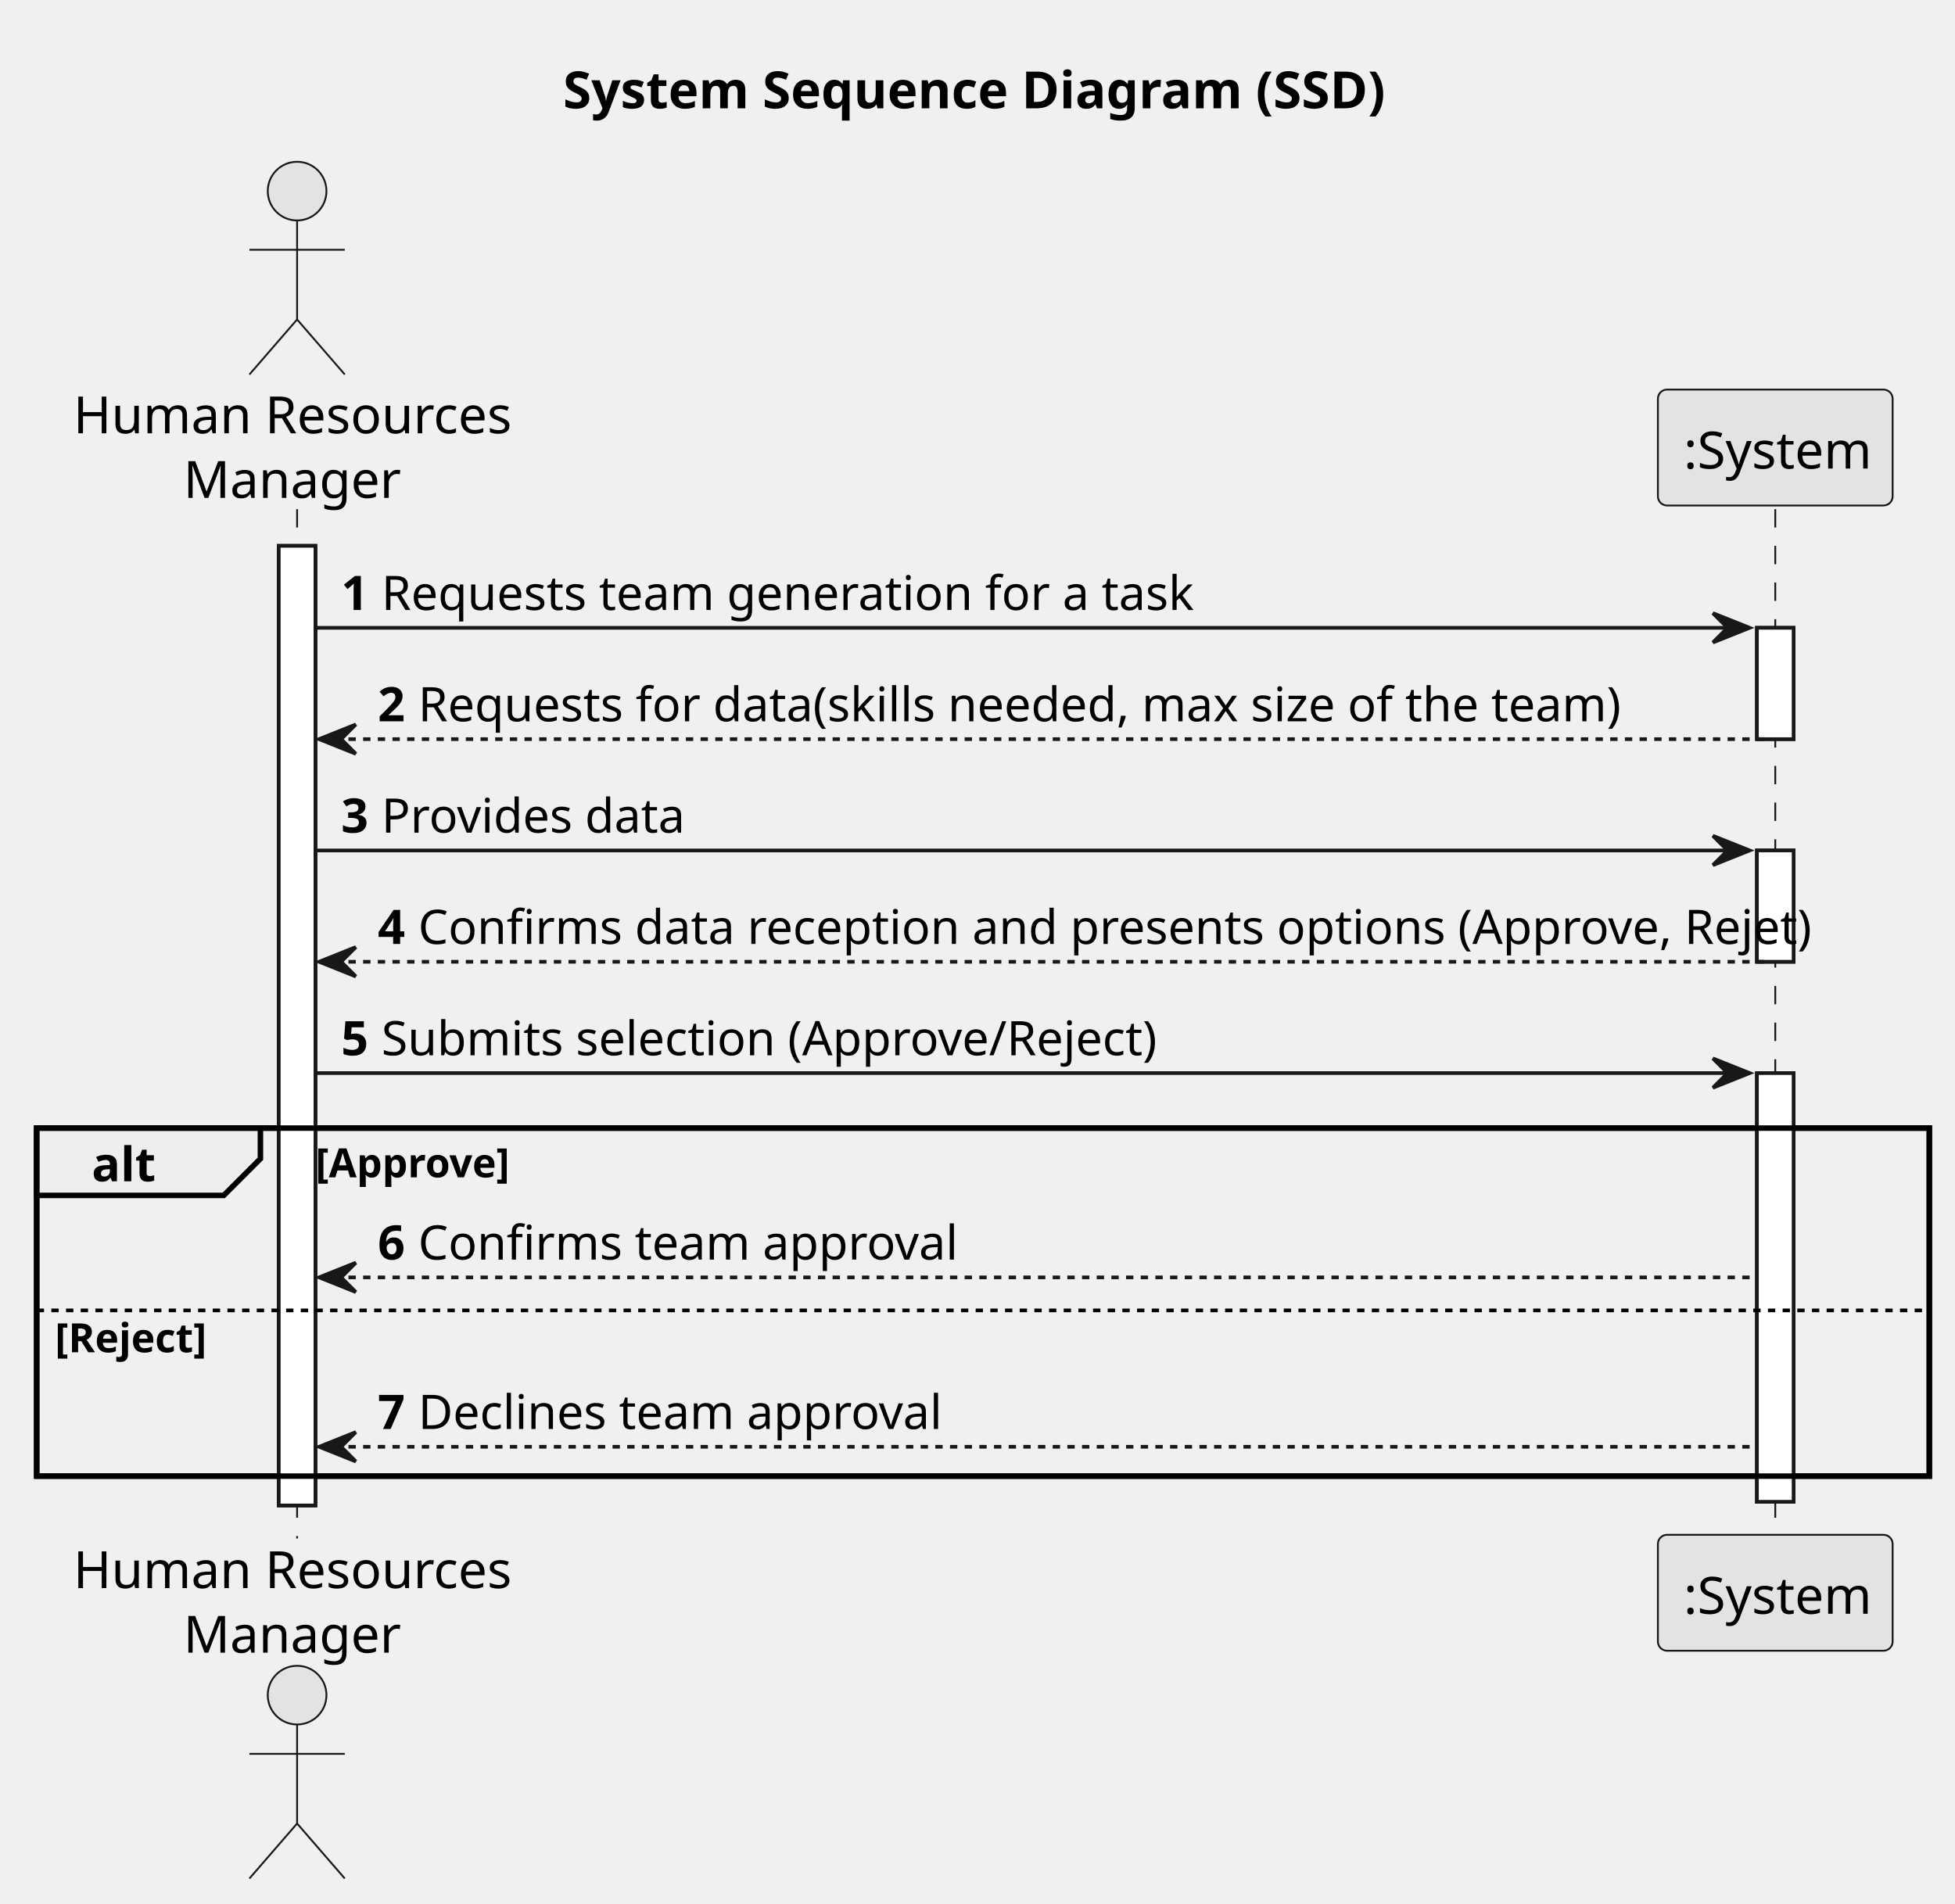
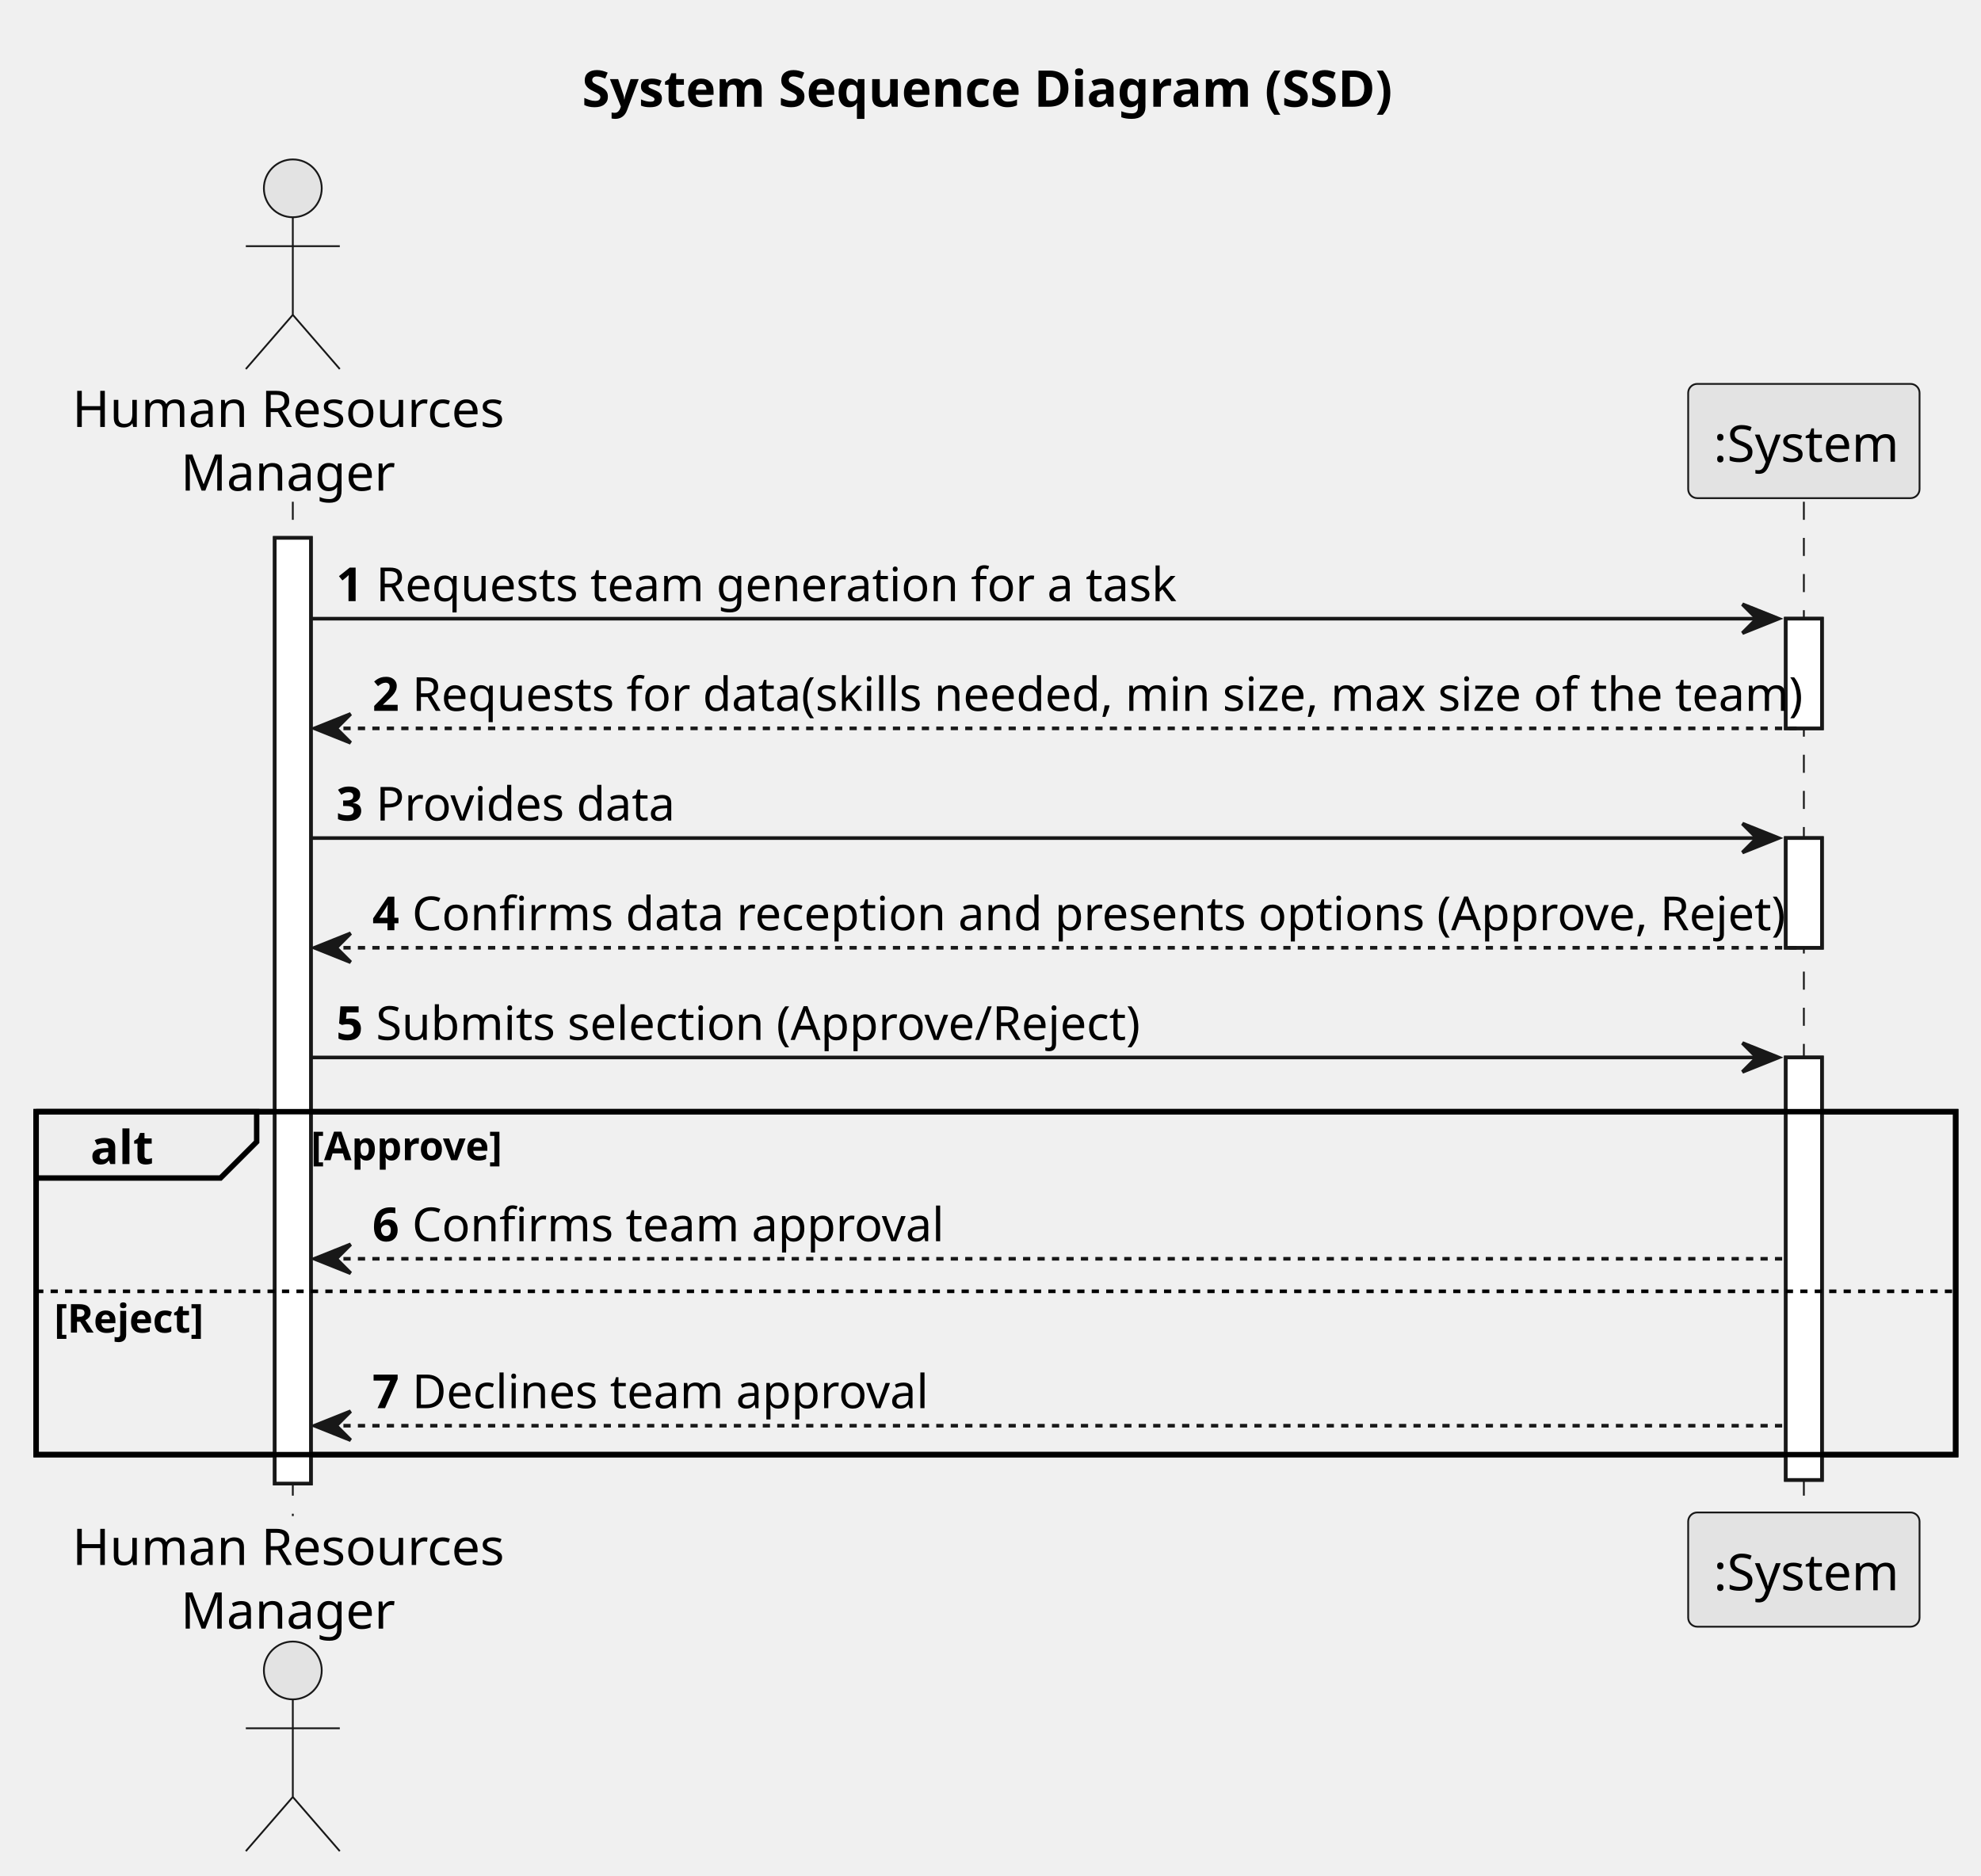
- <svg xmlns="http://www.w3.org/2000/svg" contentStyleType="text/css" height="519px" preserveAspectRatio="none" style="width:533px;height:519px;background:#FFFFFF;" version="1.1" viewBox="0 0 533 519" width="533px" zoomAndPan="magnify">
+ <svg xmlns="http://www.w3.org/2000/svg" contentStyleType="text/css" height="519px" preserveAspectRatio="none" style="width:548px;height:519px;background:#FFFFFF;" version="1.1" viewBox="0 0 548 519" width="548px" zoomAndPan="magnify">
  <defs />
  <g>
-     <rect fill="none" height="27.609" id="_title" style="stroke:none;stroke-width:1.0;" width="238" x="148.5" y="10" />
-     <text fill="#000000" font-family="sans-serif" font-size="14" font-weight="bold" lengthAdjust="spacing" textLength="228" x="153.5" y="29.533">System Sequence Diagram (SSD)</text>
+     <text fill="#000000" font-family="sans-serif" font-size="14" font-weight="bold" lengthAdjust="spacing" textLength="228" x="161" y="29.533">System Sequence Diagram (SSD)</text>
    <rect fill="#FFFFFF" height="261.648" style="stroke:#181818;stroke-width:1.0;" width="10" x="76" y="148.828" />
-     <rect fill="#FFFFFF" height="30.352" style="stroke:#181818;stroke-width:1.0;" width="10" x="479" y="171.18" />
-     <rect fill="#FFFFFF" height="30.352" style="stroke:#181818;stroke-width:1.0;" width="10" x="479" y="231.883" />
-     <rect fill="#FFFFFF" height="116.891" style="stroke:#181818;stroke-width:1.0;" width="10" x="479" y="292.586" />
-     <rect fill="none" height="94.891" style="stroke:#000000;stroke-width:1.5;" width="516" x="10" y="307.586" />
+     <rect fill="#FFFFFF" height="30.352" style="stroke:#181818;stroke-width:1.0;" width="10" x="494" y="171.18" />
+     <rect fill="#FFFFFF" height="30.352" style="stroke:#181818;stroke-width:1.0;" width="10" x="494" y="231.883" />
+     <rect fill="#FFFFFF" height="116.891" style="stroke:#181818;stroke-width:1.0;" width="10" x="494" y="292.586" />
+     <rect fill="none" height="94.891" style="stroke:#000000;stroke-width:1.5;" width="531" x="10" y="307.586" />
    <line style="stroke:#181818;stroke-width:0.5;stroke-dasharray:5.0,5.0;" x1="81" x2="81" y1="138.828" y2="419.477" />
-     <line style="stroke:#181818;stroke-width:0.5;stroke-dasharray:5.0,5.0;" x1="484" x2="484" y1="138.828" y2="419.477" />
+     <line style="stroke:#181818;stroke-width:0.5;stroke-dasharray:5.0,5.0;" x1="499" x2="499" y1="138.828" y2="419.477" />
    <text fill="#000000" font-family="sans-serif" font-size="14" lengthAdjust="spacing" textLength="116" x="20" y="118.143">Human Resources</text>
    <text fill="#000000" font-family="sans-serif" font-size="14" lengthAdjust="spacing" textLength="56" x="50" y="135.752">Manager</text>
    <ellipse cx="81" cy="52.109" fill="#E3E3E3" rx="8" ry="8" style="stroke:#181818;stroke-width:0.5;" />
    <path d="M81,60.109 L81,87.109 M68,68.109 L94,68.109 M81,87.109 L68,102.109 M81,87.109 L94,102.109 " fill="none" style="stroke:#181818;stroke-width:0.5;" />
    <text fill="#000000" font-family="sans-serif" font-size="14" lengthAdjust="spacing" textLength="116" x="20" y="433.01">Human Resources</text>
    <text fill="#000000" font-family="sans-serif" font-size="14" lengthAdjust="spacing" textLength="56" x="50" y="450.619">Manager</text>
    <ellipse cx="81" cy="462.195" fill="#E3E3E3" rx="8" ry="8" style="stroke:#181818;stroke-width:0.5;" />
    <path d="M81,470.195 L81,497.195 M68,478.195 L94,478.195 M81,497.195 L68,512.195 M81,497.195 L94,512.195 " fill="none" style="stroke:#181818;stroke-width:0.5;" />
-     <rect fill="#E3E3E3" height="31.609" rx="2.5" ry="2.5" style="stroke:#181818;stroke-width:0.5;" width="64" x="452" y="106.219" />
-     <text fill="#000000" font-family="sans-serif" font-size="14" lengthAdjust="spacing" textLength="50" x="459" y="127.752">:System</text>
-     <rect fill="#E3E3E3" height="31.609" rx="2.5" ry="2.5" style="stroke:#181818;stroke-width:0.5;" width="64" x="452" y="418.477" />
-     <text fill="#000000" font-family="sans-serif" font-size="14" lengthAdjust="spacing" textLength="50" x="459" y="440.01">:System</text>
+     <rect fill="#E3E3E3" height="31.609" rx="2.5" ry="2.5" style="stroke:#181818;stroke-width:0.5;" width="64" x="467" y="106.219" />
+     <text fill="#000000" font-family="sans-serif" font-size="14" lengthAdjust="spacing" textLength="50" x="474" y="127.752">:System</text>
+     <rect fill="#E3E3E3" height="31.609" rx="2.5" ry="2.5" style="stroke:#181818;stroke-width:0.5;" width="64" x="467" y="418.477" />
+     <text fill="#000000" font-family="sans-serif" font-size="14" lengthAdjust="spacing" textLength="50" x="474" y="440.01">:System</text>
    <rect fill="#FFFFFF" height="261.648" style="stroke:#181818;stroke-width:1.0;" width="10" x="76" y="148.828" />
-     <rect fill="#FFFFFF" height="30.352" style="stroke:#181818;stroke-width:1.0;" width="10" x="479" y="171.18" />
-     <rect fill="#FFFFFF" height="30.352" style="stroke:#181818;stroke-width:1.0;" width="10" x="479" y="231.883" />
-     <rect fill="#FFFFFF" height="116.891" style="stroke:#181818;stroke-width:1.0;" width="10" x="479" y="292.586" />
-     <polygon fill="#181818" points="467,167.18,477,171.18,467,175.18,471,171.18" style="stroke:#181818;stroke-width:1.0;" />
-     <line style="stroke:#181818;stroke-width:1.0;" x1="86" x2="473" y1="171.18" y2="171.18" />
+     <rect fill="#FFFFFF" height="30.352" style="stroke:#181818;stroke-width:1.0;" width="10" x="494" y="171.18" />
+     <rect fill="#FFFFFF" height="30.352" style="stroke:#181818;stroke-width:1.0;" width="10" x="494" y="231.883" />
+     <rect fill="#FFFFFF" height="116.891" style="stroke:#181818;stroke-width:1.0;" width="10" x="494" y="292.586" />
+     <polygon fill="#181818" points="482,167.18,492,171.18,482,175.18,486,171.18" style="stroke:#181818;stroke-width:1.0;" />
+     <line style="stroke:#181818;stroke-width:1.0;" x1="86" x2="488" y1="171.18" y2="171.18" />
    <text fill="#000000" font-family="sans-serif" font-size="13" font-weight="bold" lengthAdjust="spacing" textLength="7" x="93" y="166.323">1</text>
    <text fill="#000000" font-family="sans-serif" font-size="13" lengthAdjust="spacing" textLength="210" x="104" y="166.323">Requests team generation for a task</text>
    <polygon fill="#181818" points="97,197.531,87,201.531,97,205.531,93,201.531" style="stroke:#181818;stroke-width:1.0;" />
-     <line style="stroke:#181818;stroke-width:1.0;stroke-dasharray:2.0,2.0;" x1="91" x2="483" y1="201.531" y2="201.531" />
+     <line style="stroke:#181818;stroke-width:1.0;stroke-dasharray:2.0,2.0;" x1="91" x2="498" y1="201.531" y2="201.531" />
    <text fill="#000000" font-family="sans-serif" font-size="13" font-weight="bold" lengthAdjust="spacing" textLength="7" x="103" y="196.675">2</text>
-     <text fill="#000000" font-family="sans-serif" font-size="13" lengthAdjust="spacing" textLength="316" x="114" y="196.675">Requests for data(skills needed, max size of the team)</text>
-     <polygon fill="#181818" points="467,227.883,477,231.883,467,235.883,471,231.883" style="stroke:#181818;stroke-width:1.0;" />
-     <line style="stroke:#181818;stroke-width:1.0;" x1="86" x2="473" y1="231.883" y2="231.883" />
+     <text fill="#000000" font-family="sans-serif" font-size="13" lengthAdjust="spacing" textLength="373" x="114" y="196.675">Requests for data(skills needed, min size, max size of the team)</text>
+     <polygon fill="#181818" points="482,227.883,492,231.883,482,235.883,486,231.883" style="stroke:#181818;stroke-width:1.0;" />
+     <line style="stroke:#181818;stroke-width:1.0;" x1="86" x2="488" y1="231.883" y2="231.883" />
    <text fill="#000000" font-family="sans-serif" font-size="13" font-weight="bold" lengthAdjust="spacing" textLength="7" x="93" y="227.026">3</text>
    <text fill="#000000" font-family="sans-serif" font-size="13" lengthAdjust="spacing" textLength="78" x="104" y="227.026">Provides data</text>
    <polygon fill="#181818" points="97,258.234,87,262.234,97,266.234,93,262.234" style="stroke:#181818;stroke-width:1.0;" />
-     <line style="stroke:#181818;stroke-width:1.0;stroke-dasharray:2.0,2.0;" x1="91" x2="483" y1="262.234" y2="262.234" />
+     <line style="stroke:#181818;stroke-width:1.0;stroke-dasharray:2.0,2.0;" x1="91" x2="498" y1="262.234" y2="262.234" />
    <text fill="#000000" font-family="sans-serif" font-size="13" font-weight="bold" lengthAdjust="spacing" textLength="7" x="103" y="257.378">4</text>
    <text fill="#000000" font-family="sans-serif" font-size="13" lengthAdjust="spacing" textLength="358" x="114" y="257.378">Confirms data reception and presents options (Approve, Rejet)</text>
-     <polygon fill="#181818" points="467,288.586,477,292.586,467,296.586,471,292.586" style="stroke:#181818;stroke-width:1.0;" />
-     <line style="stroke:#181818;stroke-width:1.0;" x1="86" x2="473" y1="292.586" y2="292.586" />
+     <polygon fill="#181818" points="482,288.586,492,292.586,482,296.586,486,292.586" style="stroke:#181818;stroke-width:1.0;" />
+     <line style="stroke:#181818;stroke-width:1.0;" x1="86" x2="488" y1="292.586" y2="292.586" />
    <text fill="#000000" font-family="sans-serif" font-size="13" font-weight="bold" lengthAdjust="spacing" textLength="7" x="93" y="287.729">5</text>
    <text fill="#000000" font-family="sans-serif" font-size="13" lengthAdjust="spacing" textLength="203" x="104" y="287.729">Submits selection (Approve/Reject)</text>
    <path d="M10,307.586 L71,307.586 L71,315.938 L61,325.938 L10,325.938 L10,307.586 " fill="#EEEEEE" style="stroke:#000000;stroke-width:1.5;" />
-     <rect fill="none" height="94.891" style="stroke:#000000;stroke-width:1.5;" width="516" x="10" y="307.586" />
+     <rect fill="none" height="94.891" style="stroke:#000000;stroke-width:1.5;" width="531" x="10" y="307.586" />
    <text fill="#000000" font-family="sans-serif" font-size="13" font-weight="bold" lengthAdjust="spacing" textLength="16" x="25" y="322.081">alt</text>
    <text fill="#000000" font-family="sans-serif" font-size="11" font-weight="bold" lengthAdjust="spacing" textLength="55" x="86" y="321.005">[Approve]</text>
    <polygon fill="#181818" points="97,344.289,87,348.289,97,352.289,93,348.289" style="stroke:#181818;stroke-width:1.0;" />
-     <line style="stroke:#181818;stroke-width:1.0;stroke-dasharray:2.0,2.0;" x1="91" x2="478" y1="348.289" y2="348.289" />
+     <line style="stroke:#181818;stroke-width:1.0;stroke-dasharray:2.0,2.0;" x1="91" x2="493" y1="348.289" y2="348.289" />
    <text fill="#000000" font-family="sans-serif" font-size="13" font-weight="bold" lengthAdjust="spacing" textLength="7" x="103" y="343.433">6</text>
    <text fill="#000000" font-family="sans-serif" font-size="13" lengthAdjust="spacing" textLength="135" x="114" y="343.433">Confirms team approval</text>
-     <line style="stroke:#000000;stroke-width:1.0;stroke-dasharray:2.0,2.0;" x1="10" x2="526" y1="357.289" y2="357.289" />
+     <line style="stroke:#000000;stroke-width:1.0;stroke-dasharray:2.0,2.0;" x1="10" x2="541" y1="357.289" y2="357.289" />
    <text fill="#000000" font-family="sans-serif" font-size="11" font-weight="bold" lengthAdjust="spacing" textLength="42" x="15" y="368.708">[Reject]</text>
    <polygon fill="#181818" points="97,390.477,87,394.477,97,398.477,93,394.477" style="stroke:#181818;stroke-width:1.0;" />
-     <line style="stroke:#181818;stroke-width:1.0;stroke-dasharray:2.0,2.0;" x1="91" x2="478" y1="394.477" y2="394.477" />
+     <line style="stroke:#181818;stroke-width:1.0;stroke-dasharray:2.0,2.0;" x1="91" x2="493" y1="394.477" y2="394.477" />
    <text fill="#000000" font-family="sans-serif" font-size="13" font-weight="bold" lengthAdjust="spacing" textLength="7" x="103" y="389.62">7</text>
    <text fill="#000000" font-family="sans-serif" font-size="13" lengthAdjust="spacing" textLength="134" x="114" y="389.62">Declines team approval</text>
  </g>
</svg>
